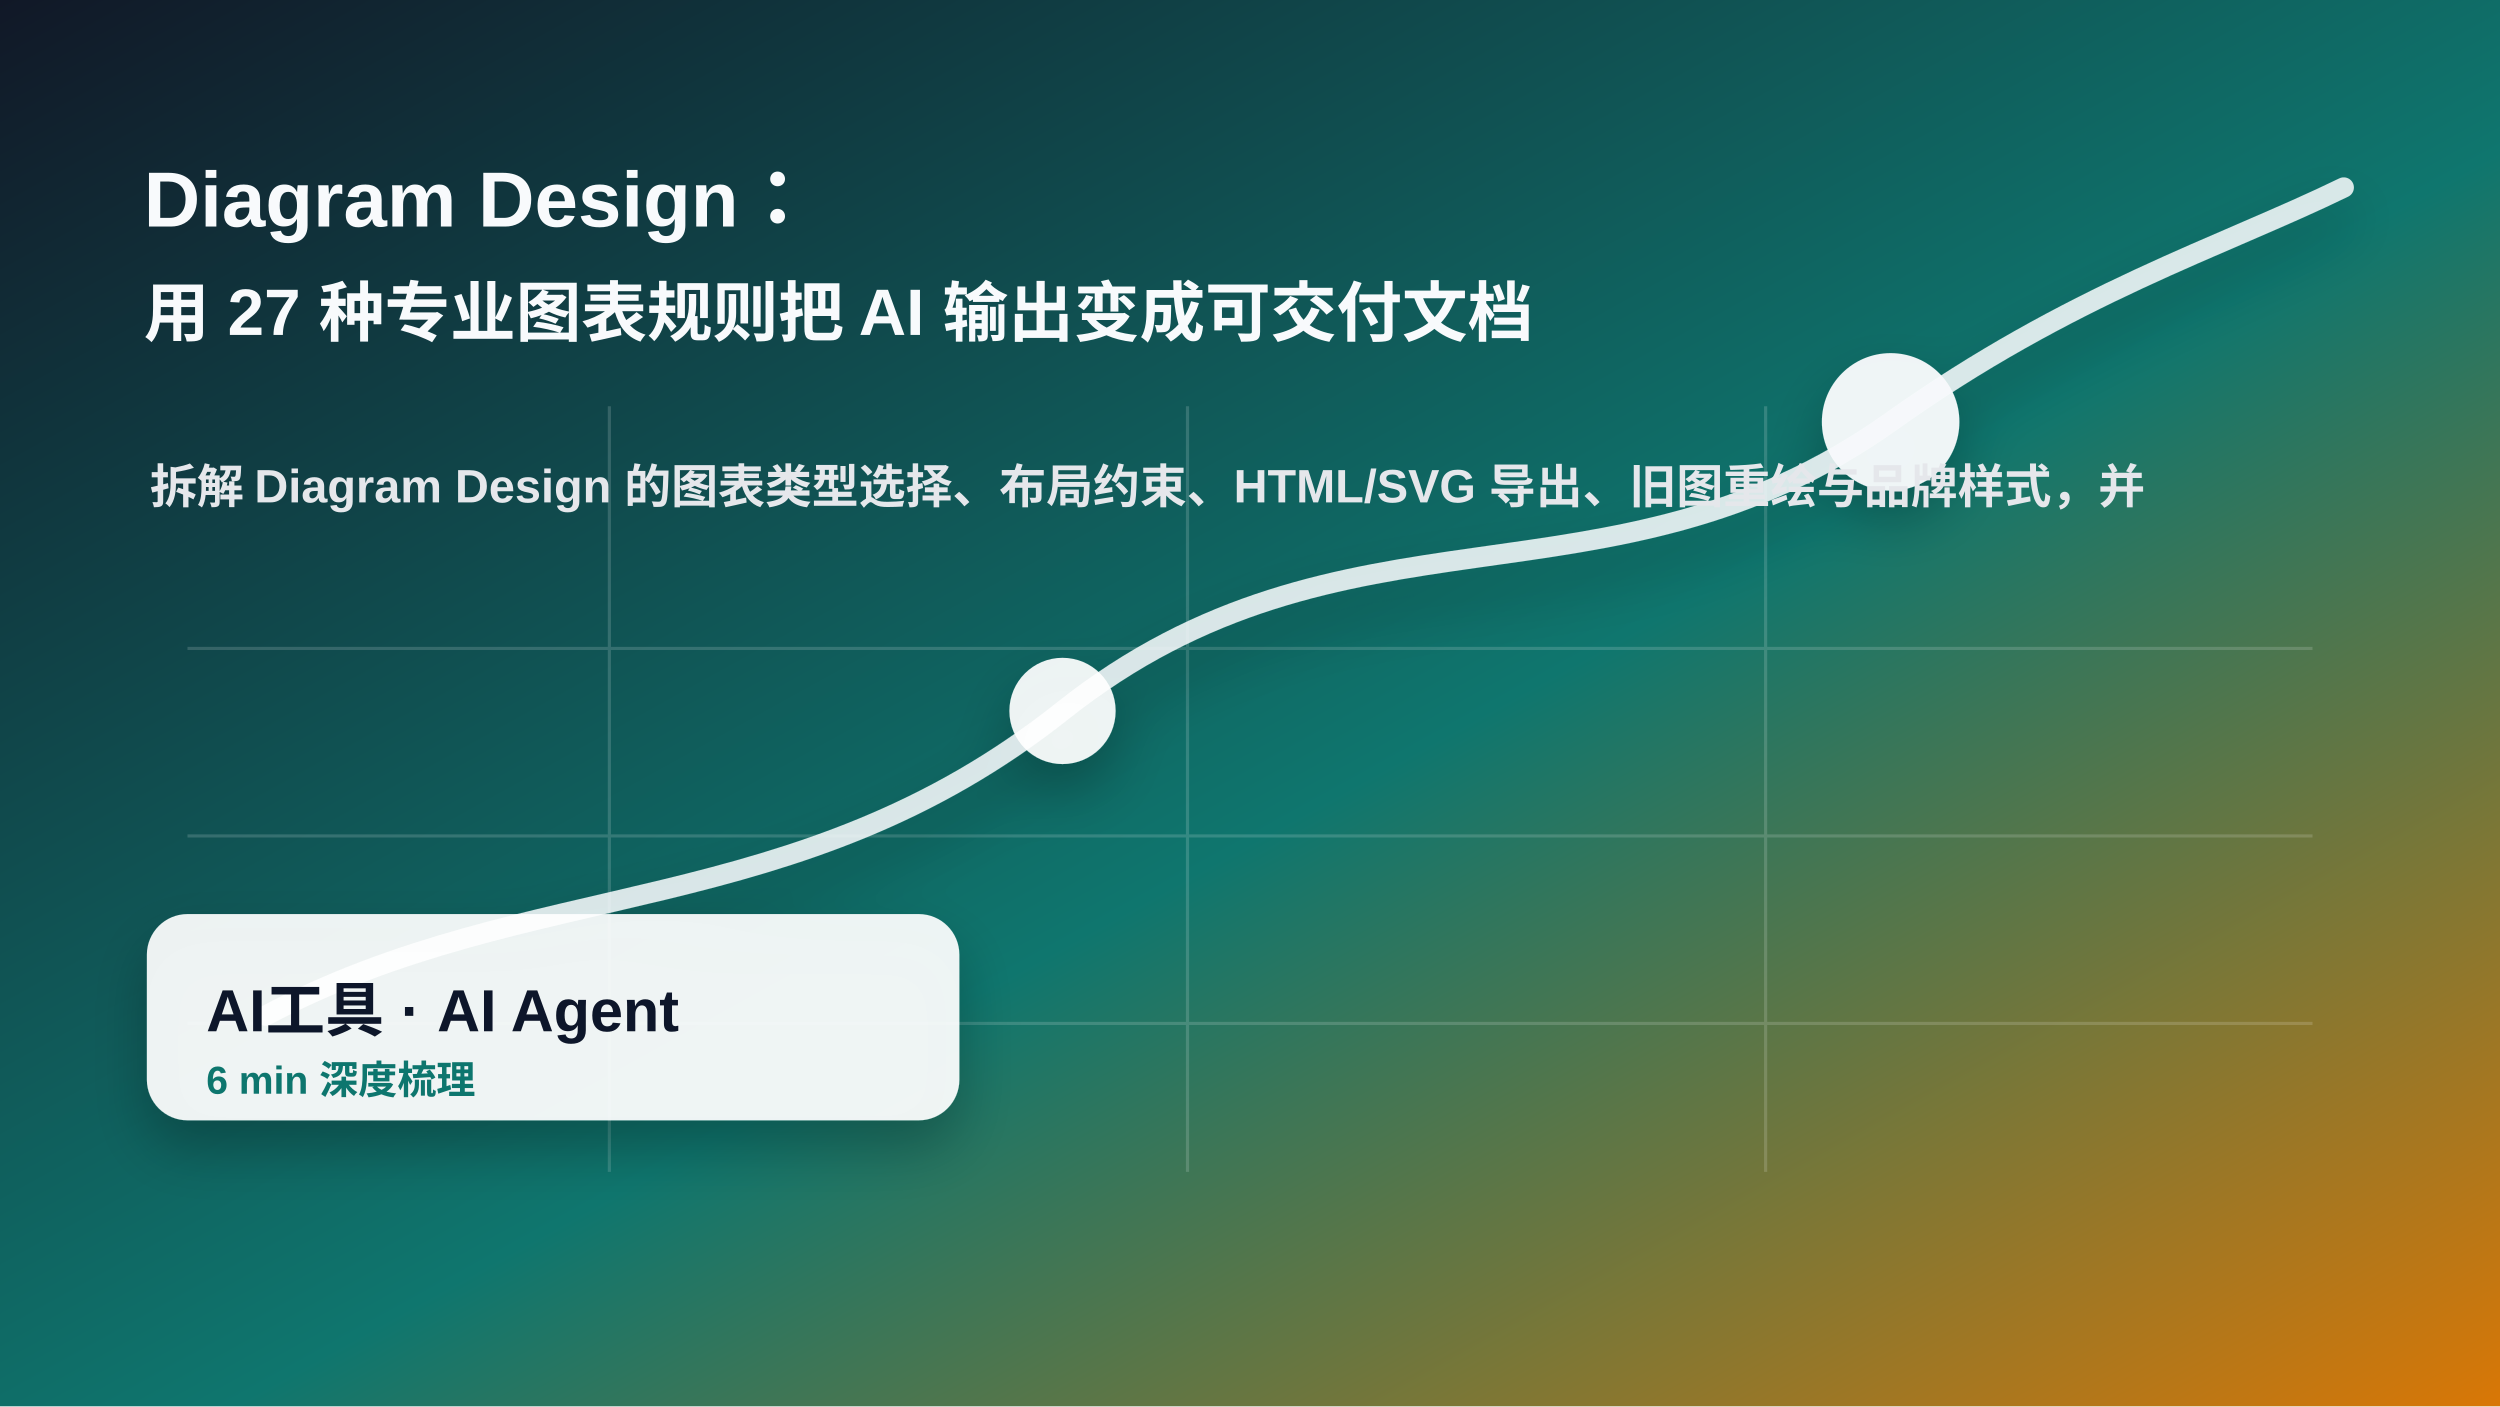
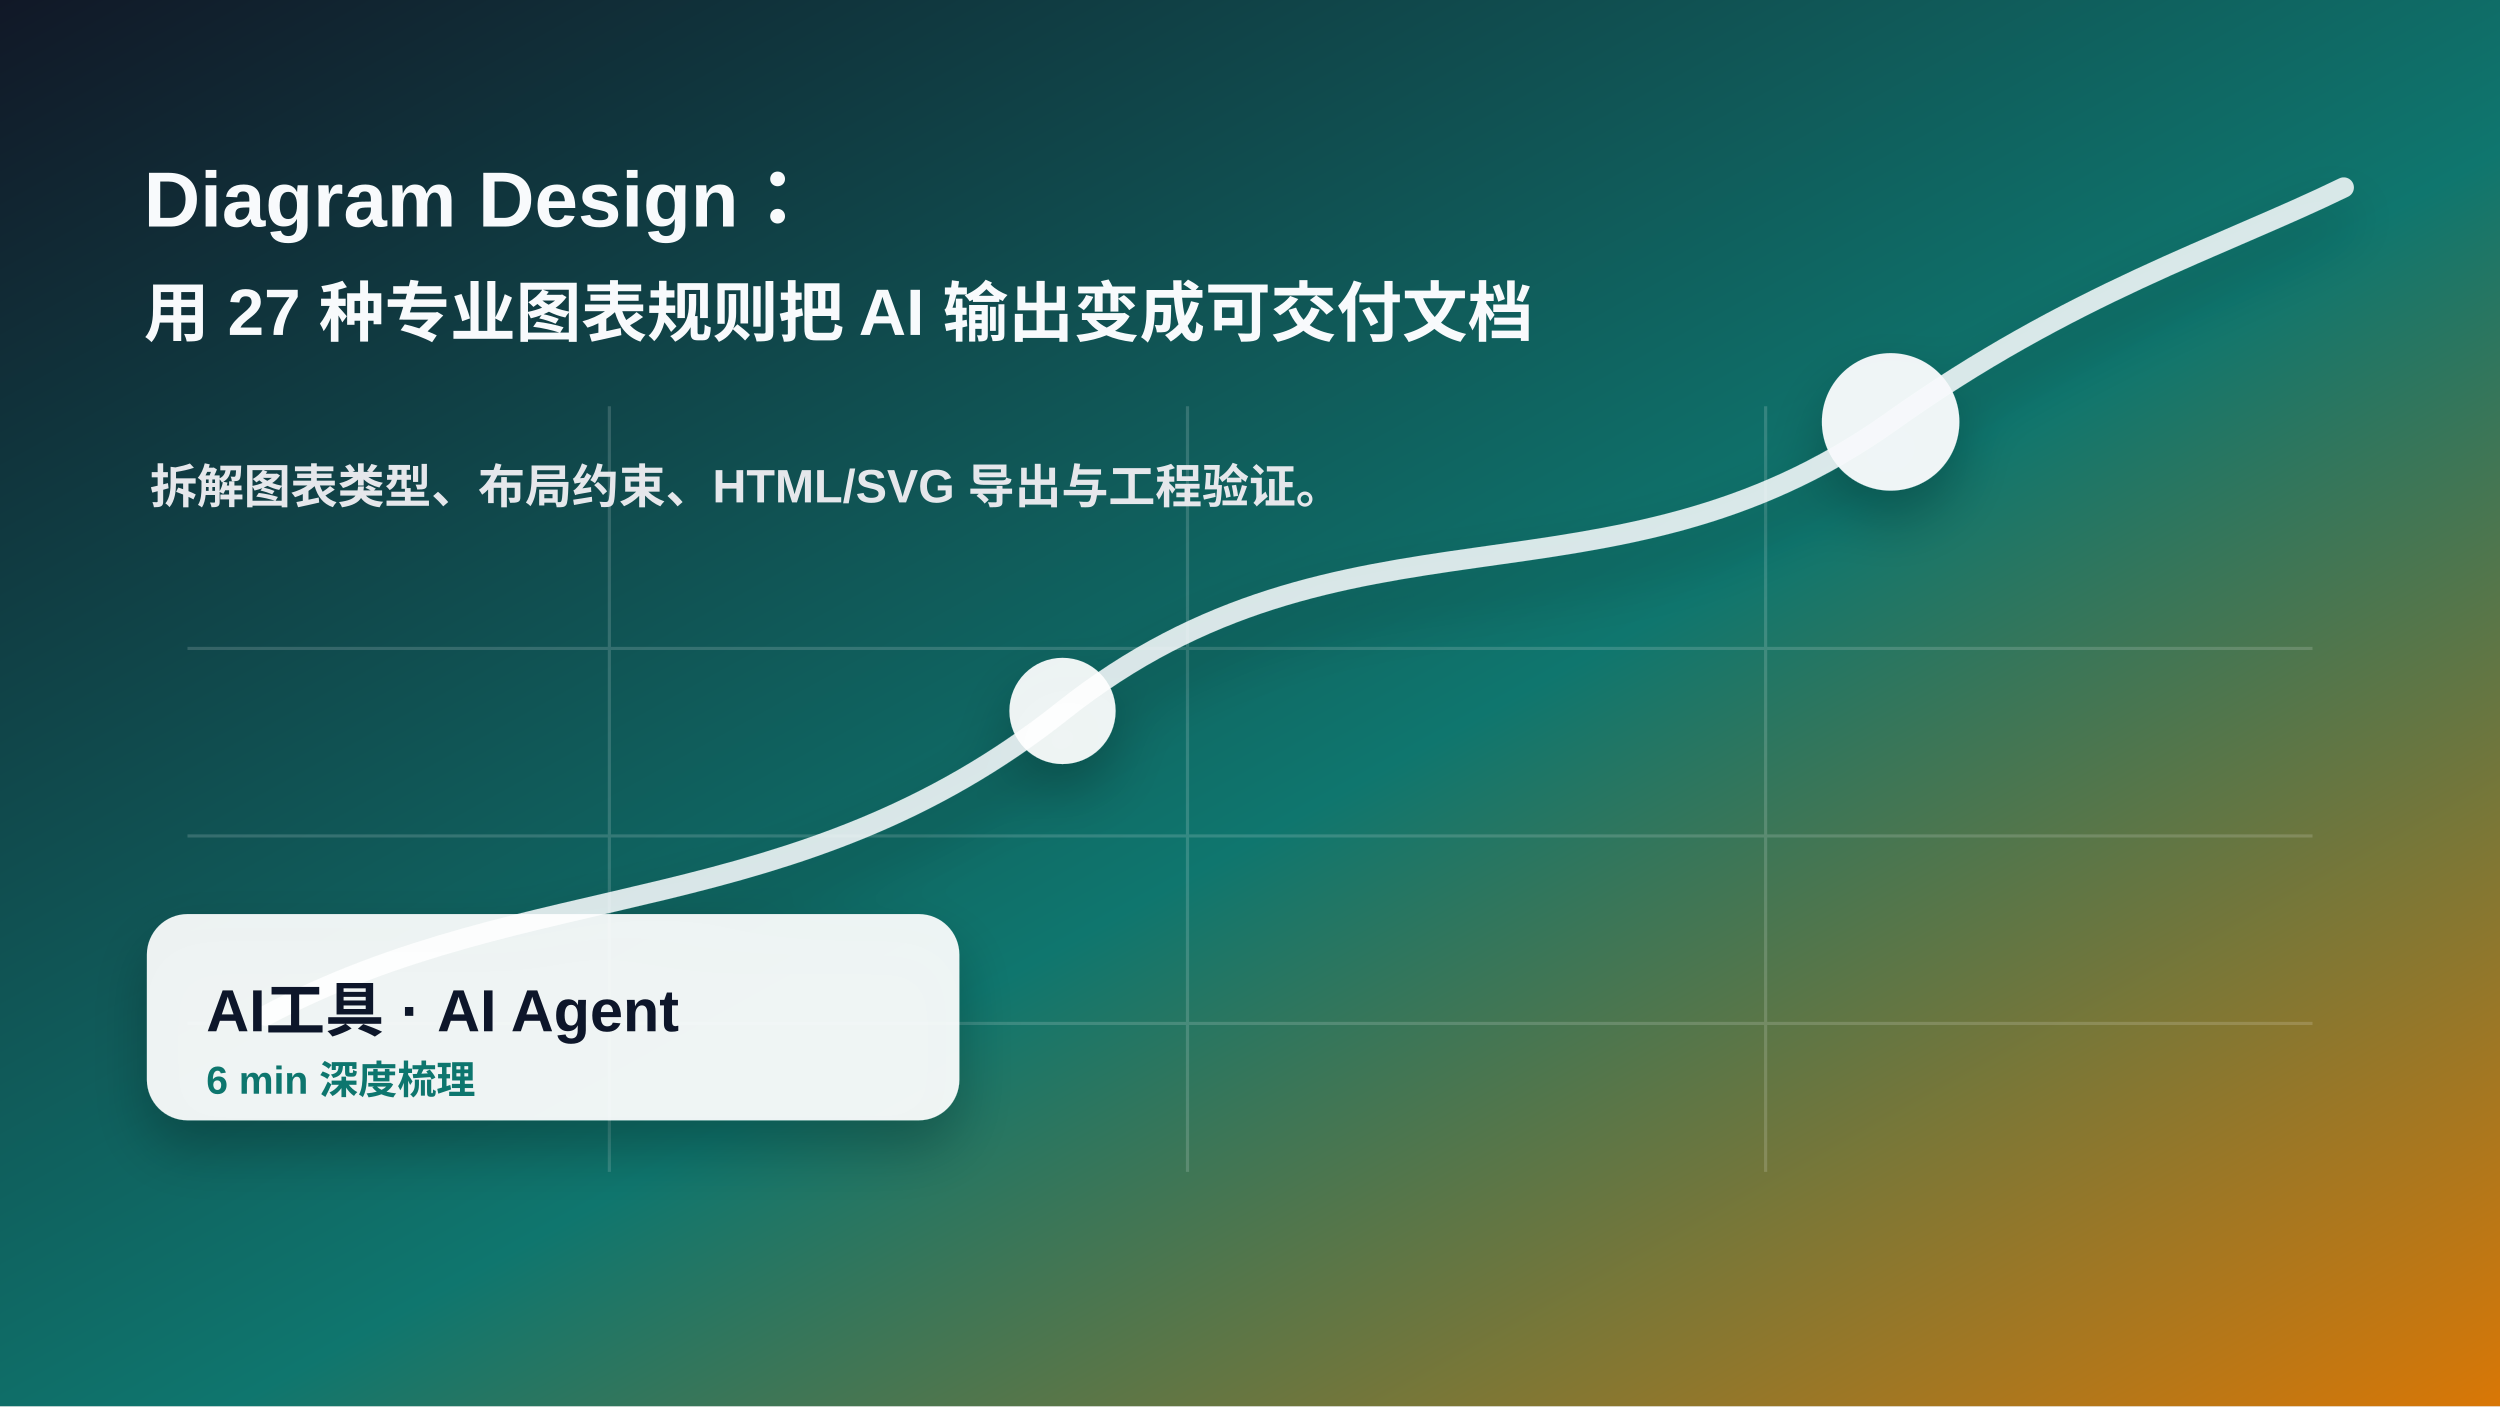
<svg xmlns="http://www.w3.org/2000/svg" width="1600" height="900" viewBox="0 0 1600 900" role="img" aria-labelledby="title desc">
  <defs>
    <linearGradient id="bg" x1="0" y1="0" x2="1" y2="1">
      <stop offset="0" stop-color="#111827" />
      <stop offset="0.55" stop-color="#0f766e" />
      <stop offset="1" stop-color="#d97706" />
    </linearGradient>
    <filter id="shadow">
      <feDropShadow dx="0" dy="18" stdDeviation="18" flood-color="#000" flood-opacity="0.28" />
    </filter>
  </defs>
  <rect width="1600" height="900" fill="url(#bg)" />
  <g opacity="0.16" stroke="#ffffff" stroke-width="2">
    <path d="M120 655 H1480" />
    <path d="M120 535 H1480" />
    <path d="M120 415 H1480" />
    <path d="M390 260 V750" />
    <path d="M760 260 V750" />
    <path d="M1130 260 V750" />
  </g>
  <g filter="url(#shadow)">
    <path d="M170 650 C340 560 510 590 680 455 C860 312 1030 398 1210 270 C1325 188 1422 158 1500 120" fill="none" stroke="#f8fafc" stroke-width="13" stroke-linecap="round" opacity="0.86" />
    <circle cx="680" cy="455" r="34" fill="#ffffff" opacity="0.92" />
    <circle cx="1210" cy="270" r="44" fill="#f8fafc" opacity="0.96" />
    <rect x="94" y="585" width="520" height="132" rx="26" fill="#ffffff" opacity="0.92" />
    <text x="132" y="660" fill="#0f172a" font-family="Noto Sans SC, PingFang SC, Arial" font-size="38" font-weight="800">AI工具 · AI Agent</text>
    <text x="132" y="700" fill="#0f766e" font-family="Noto Sans SC, PingFang SC, Arial" font-size="25" font-weight="700">6 min 深度梳理</text>
  </g>
  <text x="92" y="145" fill="#f8fafc" font-family="Noto Sans SC, PingFang SC, Arial" font-size="50" font-weight="800">Diagram Design：</text>
  <text x="92" y="215" fill="#f8fafc" font-family="Noto Sans SC, PingFang SC, Arial" font-size="42" font-weight="800">用 27 种专业图表规则把 AI 输出变成可交付文档</text>
-   <text x="96" y="322" fill="#e5e7eb" font-family="Noto Sans SC, PingFang SC, Arial" font-size="30" font-weight="700">拆解 Diagram Design 的图表类型选择、布局约束、HTML/SVG 导出、旧图重绘与品牌样式，并</text>
+   <text x="96" y="322" fill="#e5e7eb" font-family="Noto Sans SC, PingFang SC, Arial" font-size="30" font-weight="700">拆解图表类型、布局约束、HTML/SVG 导出与工程验证。</text>
</svg>
